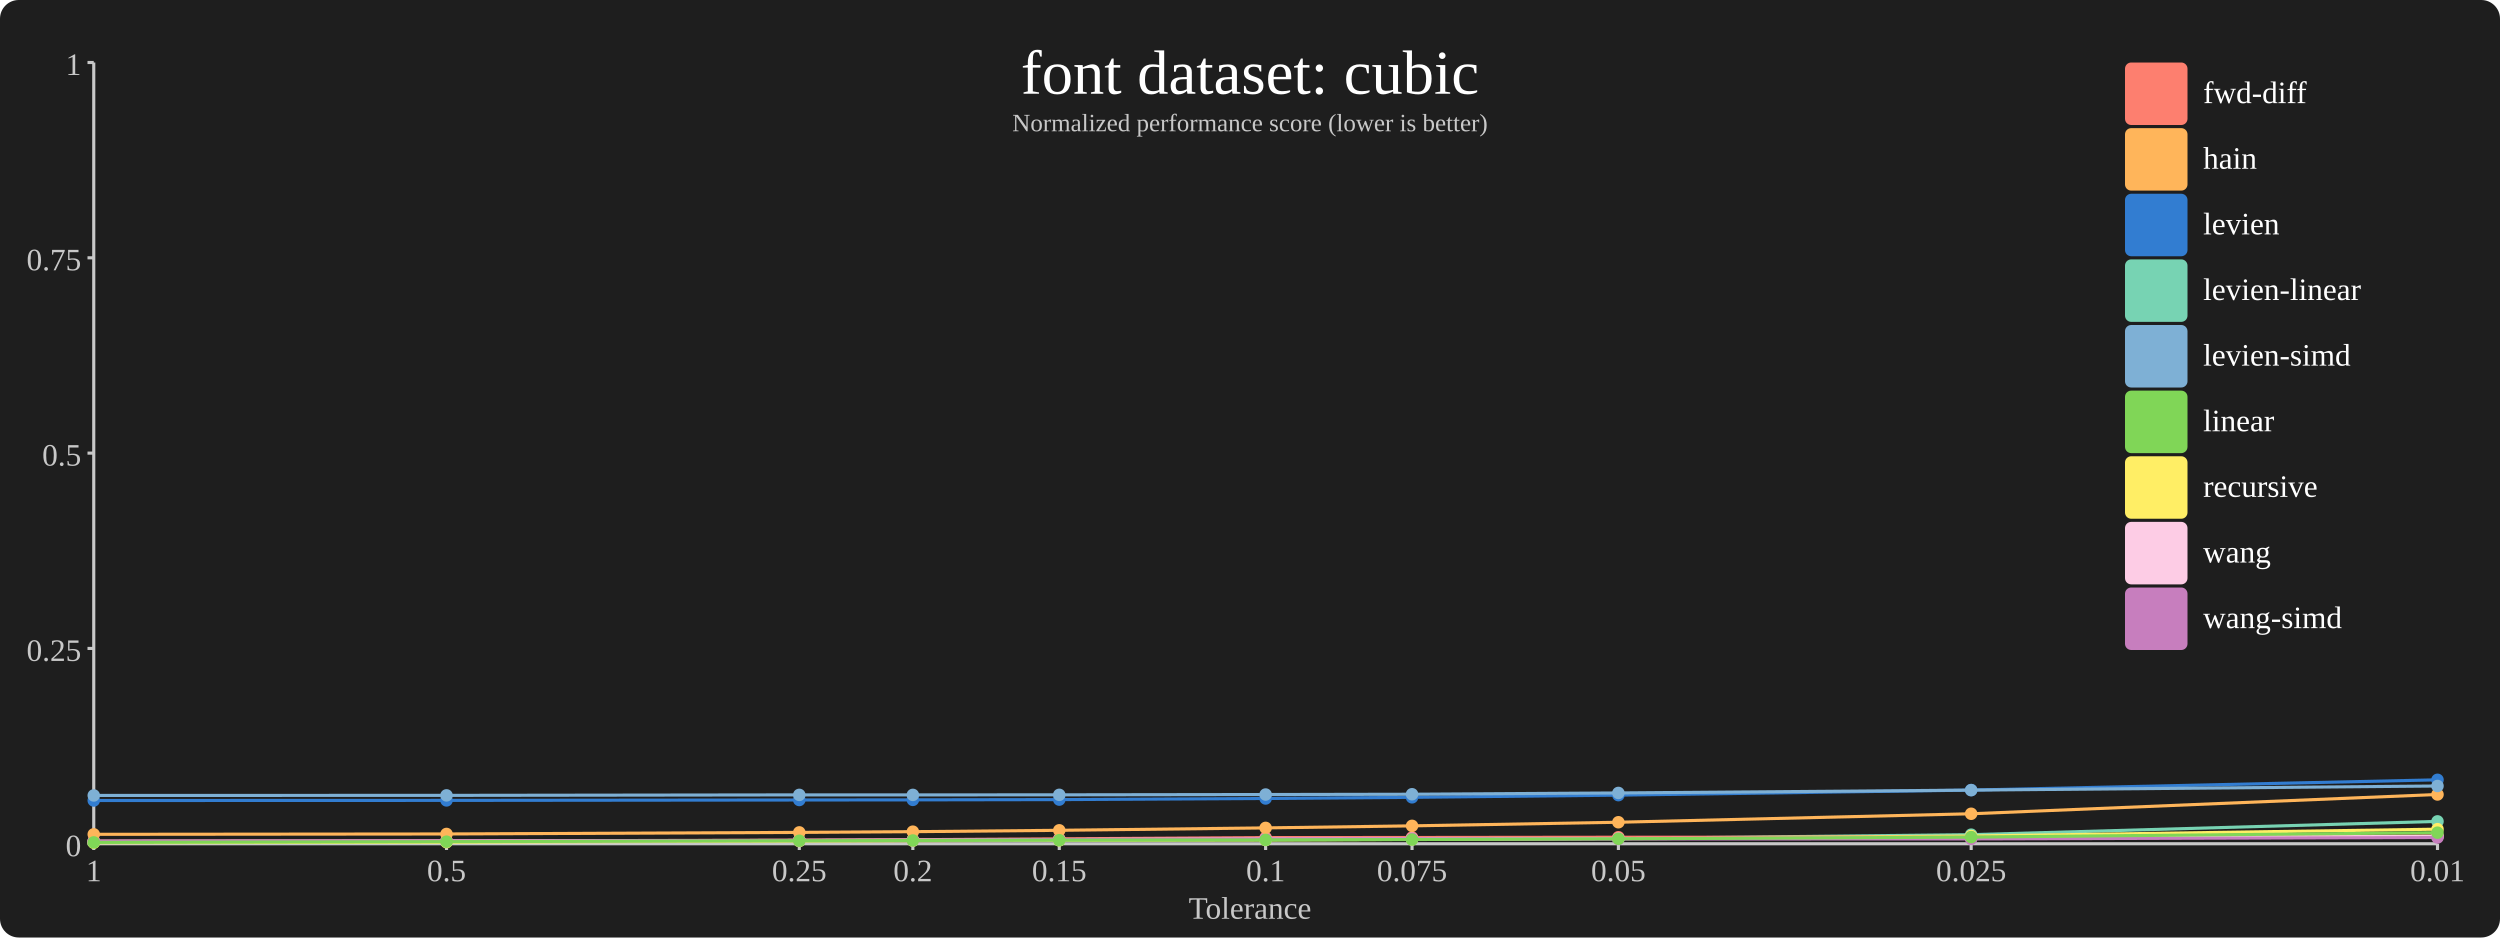
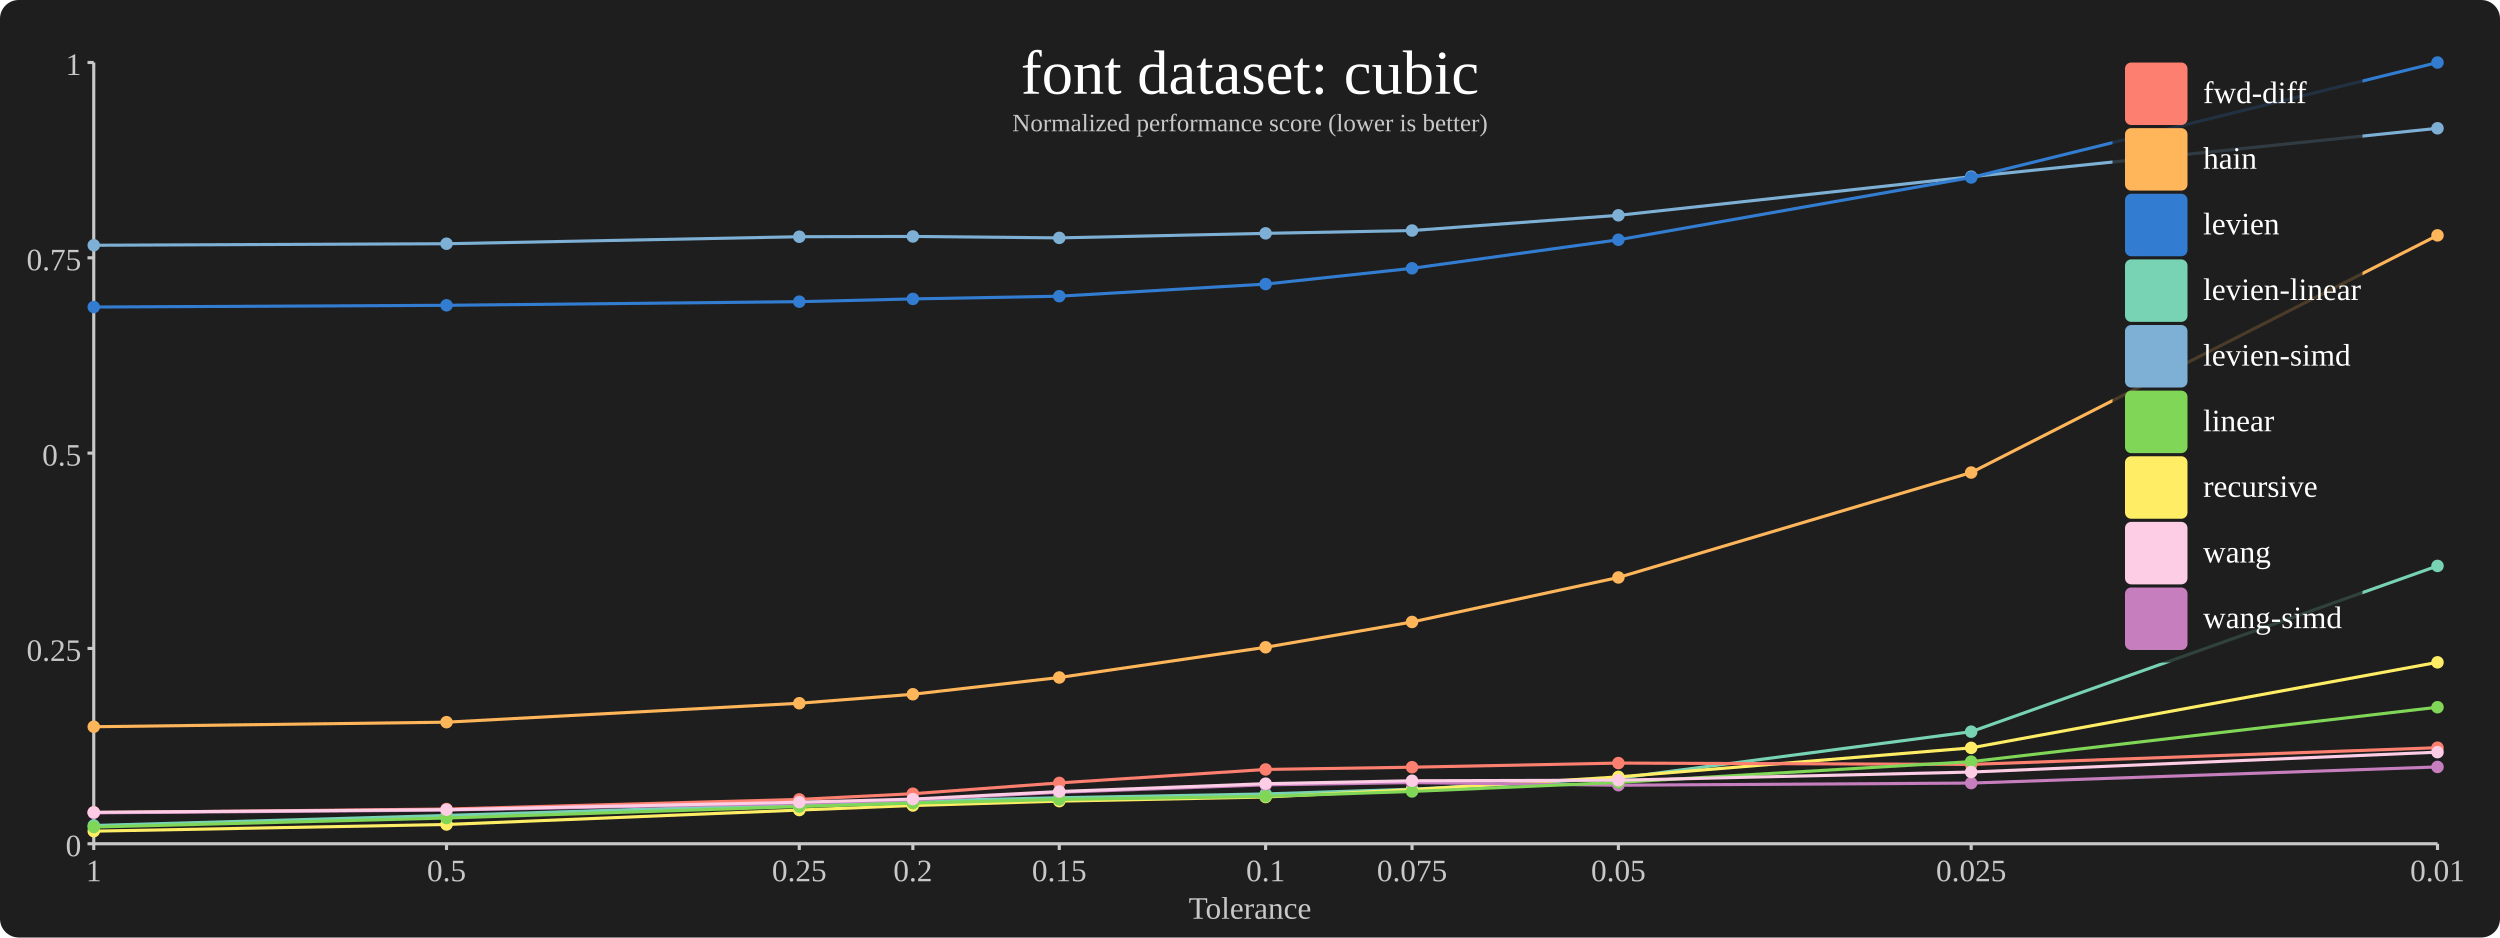
<svg xmlns="http://www.w3.org/2000/svg" viewBox="0 0 800 300">
  <rect x="0" y="0" width="800" height="300" ry="6" style="fill:rgb(30,30,30);stroke:none;fill-opacity:1;stroke-opacity:1;" />
  <path d="M 30 20 L 30 270" style="stroke:rgb(200,200,200);stroke-width:1" />
  <path d="M 30 270 L 780 270" style="stroke:rgb(200,200,200);stroke-width:1" />
  <path d="M 780 270 L 780 272" style="stroke:rgb(200,200,200);stroke-width:1" />
  <text x="780" y="282" style="font-size:10px;fill:rgb(200,200,200);text-anchor:middle;text-align:center;"> 0.01 </text>
  <path d="M 630.772 270 L 630.772 272" style="stroke:rgb(200,200,200);stroke-width:1" />
  <text x="630.772" y="282" style="font-size:10px;fill:rgb(200,200,200);text-anchor:middle;text-align:center;"> 0.025 </text>
  <path d="M 517.886 270 L 517.886 272" style="stroke:rgb(200,200,200);stroke-width:1" />
  <text x="517.886" y="282" style="font-size:10px;fill:rgb(200,200,200);text-anchor:middle;text-align:center;"> 0.05 </text>
  <path d="M 451.852 270 L 451.852 272" style="stroke:rgb(200,200,200);stroke-width:1" />
  <text x="451.852" y="282" style="font-size:10px;fill:rgb(200,200,200);text-anchor:middle;text-align:center;"> 0.075 </text>
  <path d="M 405 270 L 405 272" style="stroke:rgb(200,200,200);stroke-width:1" />
  <text x="405" y="282" style="font-size:10px;fill:rgb(200,200,200);text-anchor:middle;text-align:center;"> 0.1 </text>
  <path d="M 338.966 270 L 338.966 272" style="stroke:rgb(200,200,200);stroke-width:1" />
  <text x="338.966" y="282" style="font-size:10px;fill:rgb(200,200,200);text-anchor:middle;text-align:center;"> 0.15 </text>
  <path d="M 292.114 270 L 292.114 272" style="stroke:rgb(200,200,200);stroke-width:1" />
  <text x="292.114" y="282" style="font-size:10px;fill:rgb(200,200,200);text-anchor:middle;text-align:center;"> 0.2 </text>
  <path d="M 255.773 270 L 255.773 272" style="stroke:rgb(200,200,200);stroke-width:1" />
  <text x="255.773" y="282" style="font-size:10px;fill:rgb(200,200,200);text-anchor:middle;text-align:center;"> 0.25 </text>
  <path d="M 142.886 270 L 142.886 272" style="stroke:rgb(200,200,200);stroke-width:1" />
  <text x="142.886" y="282" style="font-size:10px;fill:rgb(200,200,200);text-anchor:middle;text-align:center;"> 0.5 </text>
  <path d="M 30 270 L 30 272" style="stroke:rgb(200,200,200);stroke-width:1" />
  <text x="30" y="282" style="font-size:10px;fill:rgb(200,200,200);text-anchor:middle;text-align:center;"> 1 </text>
  <path d="M 28 270 L 30 270" style="stroke:rgb(200,200,200);stroke-width:1" />
  <text x="26" y="274" style="font-size:10px;fill:rgb(200,200,200);text-anchor:end;text-align:right;"> 0 </text>
  <path d="M 28 207.5 L 30 207.5" style="stroke:rgb(200,200,200);stroke-width:1" />
  <text x="26" y="211.5" style="font-size:10px;fill:rgb(200,200,200);text-anchor:end;text-align:right;"> 0.25 </text>
  <path d="M 28 145 L 30 145" style="stroke:rgb(200,200,200);stroke-width:1" />
  <text x="26" y="149" style="font-size:10px;fill:rgb(200,200,200);text-anchor:end;text-align:right;"> 0.5 </text>
  <path d="M 28 82.5 L 30 82.5" style="stroke:rgb(200,200,200);stroke-width:1" />
  <text x="26" y="86.5" style="font-size:10px;fill:rgb(200,200,200);text-anchor:end;text-align:right;"> 0.75 </text>
  <path d="M 28 20 L 30 20" style="stroke:rgb(200,200,200);stroke-width:1" />
  <text x="26" y="24" style="font-size:10px;fill:rgb(200,200,200);text-anchor:end;text-align:right;"> 1 </text>
  <text x="400" y="294" style="font-size:10px;fill:rgb(200,200,200);text-anchor:middle;text-align:center;"> Tolerance </text>
-   <circle cx="780" cy="262.842" r="2" style="fill:rgb(119,211,179);stroke:none;fill-opacity:1;stroke-opacity:1;" />
-   <path d="M 780 262.842 L 630.772 267.09" style="stroke:rgb(119,211,179);stroke-width:1" />
-   <circle cx="630.772" cy="267.09" r="2" style="fill:rgb(119,211,179);stroke:none;fill-opacity:1;stroke-opacity:1;" />
-   <path d="M 630.772 267.09 L 517.886 268.303" style="stroke:rgb(119,211,179);stroke-width:1" />
-   <circle cx="517.886" cy="268.303" r="2" style="fill:rgb(119,211,179);stroke:none;fill-opacity:1;stroke-opacity:1;" />
-   <path d="M 517.886 268.303 L 451.852 268.587" style="stroke:rgb(119,211,179);stroke-width:1" />
-   <circle cx="451.852" cy="268.587" r="2" style="fill:rgb(119,211,179);stroke:none;fill-opacity:1;stroke-opacity:1;" />
-   <path d="M 451.852 268.587 L 405 268.712" style="stroke:rgb(119,211,179);stroke-width:1" />
-   <circle cx="405" cy="268.712" r="2" style="fill:rgb(119,211,179);stroke:none;fill-opacity:1;stroke-opacity:1;" />
-   <path d="M 405 268.712 L 338.966 268.812" style="stroke:rgb(119,211,179);stroke-width:1" />
-   <circle cx="338.966" cy="268.812" r="2" style="fill:rgb(119,211,179);stroke:none;fill-opacity:1;stroke-opacity:1;" />
-   <path d="M 338.966 268.812 L 292.114 268.9" style="stroke:rgb(119,211,179);stroke-width:1" />
-   <circle cx="292.114" cy="268.9" r="2" style="fill:rgb(119,211,179);stroke:none;fill-opacity:1;stroke-opacity:1;" />
-   <path d="M 292.114 268.9 L 255.773 268.983" style="stroke:rgb(119,211,179);stroke-width:1" />
-   <circle cx="255.773" cy="268.983" r="2" style="fill:rgb(119,211,179);stroke:none;fill-opacity:1;stroke-opacity:1;" />
-   <path d="M 255.773 268.983 L 142.886 269.267" style="stroke:rgb(119,211,179);stroke-width:1" />
-   <circle cx="142.886" cy="269.267" r="2" style="fill:rgb(119,211,179);stroke:none;fill-opacity:1;stroke-opacity:1;" />
-   <path d="M 142.886 269.267 L 30 269.53" style="stroke:rgb(119,211,179);stroke-width:1" />
-   <circle cx="30" cy="269.53" r="2" style="fill:rgb(119,211,179);stroke:none;fill-opacity:1;stroke-opacity:1;" />
-   <circle cx="780" cy="249.545" r="2" style="fill:rgb(50,125,209);stroke:none;fill-opacity:1;stroke-opacity:1;" />
-   <path d="M 780 249.545 L 630.772 252.822" style="stroke:rgb(50,125,209);stroke-width:1" />
-   <circle cx="630.772" cy="252.822" r="2" style="fill:rgb(50,125,209);stroke:none;fill-opacity:1;stroke-opacity:1;" />
-   <path d="M 630.772 252.822 L 517.886 254.445" style="stroke:rgb(50,125,209);stroke-width:1" />
-   <circle cx="517.886" cy="254.445" r="2" style="fill:rgb(50,125,209);stroke:none;fill-opacity:1;stroke-opacity:1;" />
-   <path d="M 517.886 254.445 L 451.852 255.143" style="stroke:rgb(50,125,209);stroke-width:1" />
-   <circle cx="451.852" cy="255.143" r="2" style="fill:rgb(50,125,209);stroke:none;fill-opacity:1;stroke-opacity:1;" />
-   <path d="M 451.852 255.143 L 405 255.515" style="stroke:rgb(50,125,209);stroke-width:1" />
-   <circle cx="405" cy="255.515" r="2" style="fill:rgb(50,125,209);stroke:none;fill-opacity:1;stroke-opacity:1;" />
-   <path d="M 405 255.515 L 338.966 255.873" style="stroke:rgb(50,125,209);stroke-width:1" />
-   <circle cx="338.966" cy="255.873" r="2" style="fill:rgb(50,125,209);stroke:none;fill-opacity:1;stroke-opacity:1;" />
-   <path d="M 338.966 255.873 L 292.114 255.958" style="stroke:rgb(50,125,209);stroke-width:1" />
-   <circle cx="292.114" cy="255.958" r="2" style="fill:rgb(50,125,209);stroke:none;fill-opacity:1;stroke-opacity:1;" />
-   <path d="M 292.114 255.958 L 255.773 255.998" style="stroke:rgb(50,125,209);stroke-width:1" />
-   <circle cx="255.773" cy="255.998" r="2" style="fill:rgb(50,125,209);stroke:none;fill-opacity:1;stroke-opacity:1;" />
-   <path d="M 255.773 255.998 L 142.886 256.125" style="stroke:rgb(50,125,209);stroke-width:1" />
-   <circle cx="142.886" cy="256.125" r="2" style="fill:rgb(50,125,209);stroke:none;fill-opacity:1;stroke-opacity:1;" />
-   <path d="M 142.886 256.125 L 30 256.163" style="stroke:rgb(50,125,209);stroke-width:1" />
-   <circle cx="30" cy="256.163" r="2" style="fill:rgb(50,125,209);stroke:none;fill-opacity:1;stroke-opacity:1;" />
-   <circle cx="780" cy="265.335" r="2" style="fill:rgb(255,238,101);stroke:none;fill-opacity:1;stroke-opacity:1;" />
-   <path d="M 780 265.335 L 630.772 267.527" style="stroke:rgb(255,238,101);stroke-width:1" />
-   <circle cx="630.772" cy="267.527" r="2" style="fill:rgb(255,238,101);stroke:none;fill-opacity:1;stroke-opacity:1;" />
-   <path d="M 630.772 267.527 L 517.886 268.272" style="stroke:rgb(255,238,101);stroke-width:1" />
-   <circle cx="517.886" cy="268.272" r="2" style="fill:rgb(255,238,101);stroke:none;fill-opacity:1;stroke-opacity:1;" />
-   <path d="M 517.886 268.272 L 451.852 268.605" style="stroke:rgb(255,238,101);stroke-width:1" />
-   <circle cx="451.852" cy="268.605" r="2" style="fill:rgb(255,238,101);stroke:none;fill-opacity:1;stroke-opacity:1;" />
-   <path d="M 451.852 268.605 L 405 268.795" style="stroke:rgb(255,238,101);stroke-width:1" />
-   <circle cx="405" cy="268.795" r="2" style="fill:rgb(255,238,101);stroke:none;fill-opacity:1;stroke-opacity:1;" />
-   <path d="M 405 268.795 L 338.966 268.908" style="stroke:rgb(255,238,101);stroke-width:1" />
-   <circle cx="338.966" cy="268.908" r="2" style="fill:rgb(255,238,101);stroke:none;fill-opacity:1;stroke-opacity:1;" />
-   <path d="M 338.966 268.908 L 292.114 269.017" style="stroke:rgb(255,238,101);stroke-width:1" />
-   <circle cx="292.114" cy="269.017" r="2" style="fill:rgb(255,238,101);stroke:none;fill-opacity:1;stroke-opacity:1;" />
-   <path d="M 292.114 269.017 L 255.773 269.13" style="stroke:rgb(255,238,101);stroke-width:1" />
-   <circle cx="255.773" cy="269.13" r="2" style="fill:rgb(255,238,101);stroke:none;fill-opacity:1;stroke-opacity:1;" />
-   <path d="M 255.773 269.13 L 142.886 269.502" style="stroke:rgb(255,238,101);stroke-width:1" />
-   <circle cx="142.886" cy="269.502" r="2" style="fill:rgb(255,238,101);stroke:none;fill-opacity:1;stroke-opacity:1;" />
-   <path d="M 142.886 269.502 L 30 269.678" style="stroke:rgb(255,238,101);stroke-width:1" />
-   <circle cx="30" cy="269.678" r="2" style="fill:rgb(255,238,101);stroke:none;fill-opacity:1;stroke-opacity:1;" />
-   <circle cx="780" cy="267.498" r="2" style="fill:rgb(253,127,111);stroke:none;fill-opacity:1;stroke-opacity:1;" />
-   <path d="M 780 267.498 L 630.772 267.928" style="stroke:rgb(253,127,111);stroke-width:1" />
-   <circle cx="630.772" cy="267.928" r="2" style="fill:rgb(253,127,111);stroke:none;fill-opacity:1;stroke-opacity:1;" />
-   <path d="M 630.772 267.928 L 517.886 267.915" style="stroke:rgb(253,127,111);stroke-width:1" />
-   <circle cx="517.886" cy="267.915" r="2" style="fill:rgb(253,127,111);stroke:none;fill-opacity:1;stroke-opacity:1;" />
-   <path d="M 517.886 267.915 L 451.852 267.998" style="stroke:rgb(253,127,111);stroke-width:1" />
-   <circle cx="451.852" cy="267.998" r="2" style="fill:rgb(253,127,111);stroke:none;fill-opacity:1;stroke-opacity:1;" />
-   <path d="M 451.852 267.998 L 405 268.033" style="stroke:rgb(253,127,111);stroke-width:1" />
-   <circle cx="405" cy="268.033" r="2" style="fill:rgb(253,127,111);stroke:none;fill-opacity:1;stroke-opacity:1;" />
-   <path d="M 405 268.033 L 338.966 268.425" style="stroke:rgb(253,127,111);stroke-width:1" />
-   <circle cx="338.966" cy="268.425" r="2" style="fill:rgb(253,127,111);stroke:none;fill-opacity:1;stroke-opacity:1;" />
-   <path d="M 338.966 268.425 L 292.114 268.705" style="stroke:rgb(253,127,111);stroke-width:1" />
-   <circle cx="292.114" cy="268.705" r="2" style="fill:rgb(253,127,111);stroke:none;fill-opacity:1;stroke-opacity:1;" />
-   <path d="M 292.114 268.705 L 255.773 268.855" style="stroke:rgb(253,127,111);stroke-width:1" />
-   <circle cx="255.773" cy="268.855" r="2" style="fill:rgb(253,127,111);stroke:none;fill-opacity:1;stroke-opacity:1;" />
-   <path d="M 255.773 268.855 L 142.886 269.105" style="stroke:rgb(253,127,111);stroke-width:1" />
-   <circle cx="142.886" cy="269.105" r="2" style="fill:rgb(253,127,111);stroke:none;fill-opacity:1;stroke-opacity:1;" />
-   <path d="M 142.886 269.105 L 30 269.195" style="stroke:rgb(253,127,111);stroke-width:1" />
-   <circle cx="30" cy="269.195" r="2" style="fill:rgb(253,127,111);stroke:none;fill-opacity:1;stroke-opacity:1;" />
-   <circle cx="780" cy="267.63" r="2" style="fill:rgb(253,204,229);stroke:none;fill-opacity:1;stroke-opacity:1;" />
-   <path d="M 780 267.63 L 630.772 268.127" style="stroke:rgb(253,204,229);stroke-width:1" />
-   <circle cx="630.772" cy="268.127" r="2" style="fill:rgb(253,204,229);stroke:none;fill-opacity:1;stroke-opacity:1;" />
-   <path d="M 630.772 268.127 L 517.886 268.34" style="stroke:rgb(253,204,229);stroke-width:1" />
-   <circle cx="517.886" cy="268.34" r="2" style="fill:rgb(253,204,229);stroke:none;fill-opacity:1;stroke-opacity:1;" />
-   <path d="M 517.886 268.34 L 451.852 268.358" style="stroke:rgb(253,204,229);stroke-width:1" />
-   <circle cx="451.852" cy="268.358" r="2" style="fill:rgb(253,204,229);stroke:none;fill-opacity:1;stroke-opacity:1;" />
-   <path d="M 451.852 268.358 L 405 268.462" style="stroke:rgb(253,204,229);stroke-width:1" />
-   <circle cx="405" cy="268.462" r="2" style="fill:rgb(253,204,229);stroke:none;fill-opacity:1;stroke-opacity:1;" />
-   <path d="M 405 268.462 L 338.966 268.652" style="stroke:rgb(253,204,229);stroke-width:1" />
-   <circle cx="338.966" cy="268.652" r="2" style="fill:rgb(253,204,229);stroke:none;fill-opacity:1;stroke-opacity:1;" />
-   <path d="M 338.966 268.652 L 292.114 268.848" style="stroke:rgb(253,204,229);stroke-width:1" />
-   <circle cx="292.114" cy="268.848" r="2" style="fill:rgb(253,204,229);stroke:none;fill-opacity:1;stroke-opacity:1;" />
-   <path d="M 292.114 268.848 L 255.773 268.92" style="stroke:rgb(253,204,229);stroke-width:1" />
-   <circle cx="255.773" cy="268.92" r="2" style="fill:rgb(253,204,229);stroke:none;fill-opacity:1;stroke-opacity:1;" />
-   <path d="M 255.773 268.92 L 142.886 269.12" style="stroke:rgb(253,204,229);stroke-width:1" />
-   <circle cx="142.886" cy="269.12" r="2" style="fill:rgb(253,204,229);stroke:none;fill-opacity:1;stroke-opacity:1;" />
-   <path d="M 142.886 269.12 L 30 269.188" style="stroke:rgb(253,204,229);stroke-width:1" />
-   <circle cx="30" cy="269.188" r="2" style="fill:rgb(253,204,229);stroke:none;fill-opacity:1;stroke-opacity:1;" />
-   <circle cx="780" cy="268.002" r="2" style="fill:rgb(199,126,190);stroke:none;fill-opacity:1;stroke-opacity:1;" />
-   <path d="M 780 268.002 L 630.772 268.447" style="stroke:rgb(199,126,190);stroke-width:1" />
-   <circle cx="630.772" cy="268.447" r="2" style="fill:rgb(199,126,190);stroke:none;fill-opacity:1;stroke-opacity:1;" />
-   <path d="M 630.772 268.447 L 517.886 268.475" style="stroke:rgb(199,126,190);stroke-width:1" />
-   <circle cx="517.886" cy="268.475" r="2" style="fill:rgb(199,126,190);stroke:none;fill-opacity:1;stroke-opacity:1;" />
-   <path d="M 517.886 268.475 L 451.852 268.41" style="stroke:rgb(199,126,190);stroke-width:1" />
-   <circle cx="451.852" cy="268.41" r="2" style="fill:rgb(199,126,190);stroke:none;fill-opacity:1;stroke-opacity:1;" />
-   <path d="M 451.852 268.41 L 405 268.465" style="stroke:rgb(199,126,190);stroke-width:1" />
-   <circle cx="405" cy="268.465" r="2" style="fill:rgb(199,126,190);stroke:none;fill-opacity:1;stroke-opacity:1;" />
-   <path d="M 405 268.465 L 338.966 268.675" style="stroke:rgb(199,126,190);stroke-width:1" />
-   <circle cx="338.966" cy="268.675" r="2" style="fill:rgb(199,126,190);stroke:none;fill-opacity:1;stroke-opacity:1;" />
-   <path d="M 338.966 268.675 L 292.114 268.858" style="stroke:rgb(199,126,190);stroke-width:1" />
-   <circle cx="292.114" cy="268.858" r="2" style="fill:rgb(199,126,190);stroke:none;fill-opacity:1;stroke-opacity:1;" />
-   <path d="M 292.114 268.858 L 255.773 268.947" style="stroke:rgb(199,126,190);stroke-width:1" />
-   <circle cx="255.773" cy="268.947" r="2" style="fill:rgb(199,126,190);stroke:none;fill-opacity:1;stroke-opacity:1;" />
-   <path d="M 255.773 268.947 L 142.886 269.132" style="stroke:rgb(199,126,190);stroke-width:1" />
-   <circle cx="142.886" cy="269.132" r="2" style="fill:rgb(199,126,190);stroke:none;fill-opacity:1;stroke-opacity:1;" />
-   <path d="M 142.886 269.132 L 30 269.202" style="stroke:rgb(199,126,190);stroke-width:1" />
-   <circle cx="30" cy="269.202" r="2" style="fill:rgb(199,126,190);stroke:none;fill-opacity:1;stroke-opacity:1;" />
-   <circle cx="780" cy="254.232" r="2" style="fill:rgb(255,181,90);stroke:none;fill-opacity:1;stroke-opacity:1;" />
-   <path d="M 780 254.232 L 630.772 260.405" style="stroke:rgb(255,181,90);stroke-width:1" />
-   <circle cx="630.772" cy="260.405" r="2" style="fill:rgb(255,181,90);stroke:none;fill-opacity:1;stroke-opacity:1;" />
-   <path d="M 630.772 260.405 L 517.886 263.12" style="stroke:rgb(255,181,90);stroke-width:1" />
-   <circle cx="517.886" cy="263.12" r="2" style="fill:rgb(255,181,90);stroke:none;fill-opacity:1;stroke-opacity:1;" />
-   <path d="M 517.886 263.12 L 451.852 264.275" style="stroke:rgb(255,181,90);stroke-width:1" />
-   <circle cx="451.852" cy="264.275" r="2" style="fill:rgb(255,181,90);stroke:none;fill-opacity:1;stroke-opacity:1;" />
-   <path d="M 451.852 264.275 L 405 264.928" style="stroke:rgb(255,181,90);stroke-width:1" />
-   <circle cx="405" cy="264.928" r="2" style="fill:rgb(255,181,90);stroke:none;fill-opacity:1;stroke-opacity:1;" />
-   <path d="M 405 264.928 L 338.966 265.697" style="stroke:rgb(255,181,90);stroke-width:1" />
-   <circle cx="338.966" cy="265.697" r="2" style="fill:rgb(255,181,90);stroke:none;fill-opacity:1;stroke-opacity:1;" />
-   <path d="M 338.966 265.697 L 292.114 266.135" style="stroke:rgb(255,181,90);stroke-width:1" />
-   <circle cx="292.114" cy="266.135" r="2" style="fill:rgb(255,181,90);stroke:none;fill-opacity:1;stroke-opacity:1;" />
-   <path d="M 292.114 266.135 L 255.773 266.365" style="stroke:rgb(255,181,90);stroke-width:1" />
-   <circle cx="255.773" cy="266.365" r="2" style="fill:rgb(255,181,90);stroke:none;fill-opacity:1;stroke-opacity:1;" />
-   <path d="M 255.773 266.365 L 142.886 266.87" style="stroke:rgb(255,181,90);stroke-width:1" />
-   <circle cx="142.886" cy="266.87" r="2" style="fill:rgb(255,181,90);stroke:none;fill-opacity:1;stroke-opacity:1;" />
-   <path d="M 142.886 266.87 L 30 266.985" style="stroke:rgb(255,181,90);stroke-width:1" />
-   <circle cx="30" cy="266.985" r="2" style="fill:rgb(255,181,90);stroke:none;fill-opacity:1;stroke-opacity:1;" />
-   <circle cx="780" cy="266.455" r="2" style="fill:rgb(128,214,87);stroke:none;fill-opacity:1;stroke-opacity:1;" />
-   <path d="M 780 266.455 L 630.772 267.877" style="stroke:rgb(128,214,87);stroke-width:1" />
-   <circle cx="630.772" cy="267.877" r="2" style="fill:rgb(128,214,87);stroke:none;fill-opacity:1;stroke-opacity:1;" />
-   <path d="M 630.772 267.877 L 517.886 268.413" style="stroke:rgb(128,214,87);stroke-width:1" />
-   <circle cx="517.886" cy="268.413" r="2" style="fill:rgb(128,214,87);stroke:none;fill-opacity:1;stroke-opacity:1;" />
-   <path d="M 517.886 268.413 L 451.852 268.647" style="stroke:rgb(128,214,87);stroke-width:1" />
-   <circle cx="451.852" cy="268.647" r="2" style="fill:rgb(128,214,87);stroke:none;fill-opacity:1;stroke-opacity:1;" />
-   <path d="M 451.852 268.647 L 405 268.772" style="stroke:rgb(128,214,87);stroke-width:1" />
-   <circle cx="405" cy="268.772" r="2" style="fill:rgb(128,214,87);stroke:none;fill-opacity:1;stroke-opacity:1;" />
-   <path d="M 405 268.772 L 338.966 268.858" style="stroke:rgb(128,214,87);stroke-width:1" />
-   <circle cx="338.966" cy="268.858" r="2" style="fill:rgb(128,214,87);stroke:none;fill-opacity:1;stroke-opacity:1;" />
-   <path d="M 338.966 268.858 L 292.114 268.95" style="stroke:rgb(128,214,87);stroke-width:1" />
-   <circle cx="292.114" cy="268.95" r="2" style="fill:rgb(128,214,87);stroke:none;fill-opacity:1;stroke-opacity:1;" />
-   <path d="M 292.114 268.95 L 255.773 269.038" style="stroke:rgb(128,214,87);stroke-width:1" />
-   <circle cx="255.773" cy="269.038" r="2" style="fill:rgb(128,214,87);stroke:none;fill-opacity:1;stroke-opacity:1;" />
-   <path d="M 255.773 269.038 L 142.886 269.34" style="stroke:rgb(128,214,87);stroke-width:1" />
-   <circle cx="142.886" cy="269.34" r="2" style="fill:rgb(128,214,87);stroke:none;fill-opacity:1;stroke-opacity:1;" />
-   <path d="M 142.886 269.34 L 30 269.565" style="stroke:rgb(128,214,87);stroke-width:1" />
-   <circle cx="30" cy="269.565" r="2" style="fill:rgb(128,214,87);stroke:none;fill-opacity:1;stroke-opacity:1;" />
-   <circle cx="780" cy="251.518" r="2" style="fill:rgb(126,176,213);stroke:none;fill-opacity:1;stroke-opacity:1;" />
-   <path d="M 780 251.518 L 630.772 252.84" style="stroke:rgb(126,176,213);stroke-width:1" />
-   <circle cx="630.772" cy="252.84" r="2" style="fill:rgb(126,176,213);stroke:none;fill-opacity:1;stroke-opacity:1;" />
-   <path d="M 630.772 252.84 L 517.886 253.745" style="stroke:rgb(126,176,213);stroke-width:1" />
-   <circle cx="517.886" cy="253.745" r="2" style="fill:rgb(126,176,213);stroke:none;fill-opacity:1;stroke-opacity:1;" />
-   <path d="M 517.886 253.745 L 451.852 254.157" style="stroke:rgb(126,176,213);stroke-width:1" />
-   <circle cx="451.852" cy="254.157" r="2" style="fill:rgb(126,176,213);stroke:none;fill-opacity:1;stroke-opacity:1;" />
-   <path d="M 451.852 254.157 L 405 254.25" style="stroke:rgb(126,176,213);stroke-width:1" />
-   <circle cx="405" cy="254.25" r="2" style="fill:rgb(126,176,213);stroke:none;fill-opacity:1;stroke-opacity:1;" />
-   <path d="M 405 254.25 L 338.966 254.347" style="stroke:rgb(126,176,213);stroke-width:1" />
-   <circle cx="338.966" cy="254.347" r="2" style="fill:rgb(126,176,213);stroke:none;fill-opacity:1;stroke-opacity:1;" />
-   <path d="M 338.966 254.347 L 292.114 254.368" style="stroke:rgb(126,176,213);stroke-width:1" />
-   <circle cx="292.114" cy="254.368" r="2" style="fill:rgb(126,176,213);stroke:none;fill-opacity:1;stroke-opacity:1;" />
-   <path d="M 292.114 254.368 L 255.773 254.363" style="stroke:rgb(126,176,213);stroke-width:1" />
-   <circle cx="255.773" cy="254.363" r="2" style="fill:rgb(126,176,213);stroke:none;fill-opacity:1;stroke-opacity:1;" />
-   <path d="M 255.773 254.363 L 142.886 254.52" style="stroke:rgb(126,176,213);stroke-width:1" />
-   <circle cx="142.886" cy="254.52" r="2" style="fill:rgb(126,176,213);stroke:none;fill-opacity:1;stroke-opacity:1;" />
-   <path d="M 142.886 254.52 L 30 254.54" style="stroke:rgb(126,176,213);stroke-width:1" />
-   <circle cx="30" cy="254.54" r="2" style="fill:rgb(126,176,213);stroke:none;fill-opacity:1;stroke-opacity:1;" />
+   <circle cx="780" cy="41.05" r="2" style="fill:rgb(126,176,213);stroke:none;fill-opacity:1;stroke-opacity:1;" />
+   <path d="M 780 41.05 L 630.772 56.538" style="stroke:rgb(126,176,213);stroke-width:1" />
+   <circle cx="630.772" cy="56.538" r="2" style="fill:rgb(126,176,213);stroke:none;fill-opacity:1;stroke-opacity:1;" />
+   <path d="M 630.772 56.538 L 517.886 68.898" style="stroke:rgb(126,176,213);stroke-width:1" />
+   <circle cx="517.886" cy="68.898" r="2" style="fill:rgb(126,176,213);stroke:none;fill-opacity:1;stroke-opacity:1;" />
+   <path d="M 517.886 68.898 L 451.852 73.767" style="stroke:rgb(126,176,213);stroke-width:1" />
+   <circle cx="451.852" cy="73.767" r="2" style="fill:rgb(126,176,213);stroke:none;fill-opacity:1;stroke-opacity:1;" />
+   <path d="M 451.852 73.767 L 405 74.67" style="stroke:rgb(126,176,213);stroke-width:1" />
+   <circle cx="405" cy="74.67" r="2" style="fill:rgb(126,176,213);stroke:none;fill-opacity:1;stroke-opacity:1;" />
+   <path d="M 405 74.67 L 338.966 76.123" style="stroke:rgb(126,176,213);stroke-width:1" />
+   <circle cx="338.966" cy="76.123" r="2" style="fill:rgb(126,176,213);stroke:none;fill-opacity:1;stroke-opacity:1;" />
+   <path d="M 338.966 76.123 L 292.114 75.667" style="stroke:rgb(126,176,213);stroke-width:1" />
+   <circle cx="292.114" cy="75.667" r="2" style="fill:rgb(126,176,213);stroke:none;fill-opacity:1;stroke-opacity:1;" />
+   <path d="M 292.114 75.667 L 255.773 75.752" style="stroke:rgb(126,176,213);stroke-width:1" />
+   <circle cx="255.773" cy="75.752" r="2" style="fill:rgb(126,176,213);stroke:none;fill-opacity:1;stroke-opacity:1;" />
+   <path d="M 255.773 75.752 L 142.886 77.992" style="stroke:rgb(126,176,213);stroke-width:1" />
+   <circle cx="142.886" cy="77.992" r="2" style="fill:rgb(126,176,213);stroke:none;fill-opacity:1;stroke-opacity:1;" />
+   <path d="M 142.886 77.992 L 30 78.483" style="stroke:rgb(126,176,213);stroke-width:1" />
+   <circle cx="30" cy="78.483" r="2" style="fill:rgb(126,176,213);stroke:none;fill-opacity:1;stroke-opacity:1;" />
+   <circle cx="780" cy="181.093" r="2" style="fill:rgb(119,211,179);stroke:none;fill-opacity:1;stroke-opacity:1;" />
+   <path d="M 780 181.093 L 630.772 234.132" style="stroke:rgb(119,211,179);stroke-width:1" />
+   <circle cx="630.772" cy="234.132" r="2" style="fill:rgb(119,211,179);stroke:none;fill-opacity:1;stroke-opacity:1;" />
+   <path d="M 630.772 234.132 L 517.886 249.01" style="stroke:rgb(119,211,179);stroke-width:1" />
+   <circle cx="517.886" cy="249.01" r="2" style="fill:rgb(119,211,179);stroke:none;fill-opacity:1;stroke-opacity:1;" />
+   <path d="M 517.886 249.01 L 451.852 252.532" style="stroke:rgb(119,211,179);stroke-width:1" />
+   <circle cx="451.852" cy="252.532" r="2" style="fill:rgb(119,211,179);stroke:none;fill-opacity:1;stroke-opacity:1;" />
+   <path d="M 451.852 252.532 L 405 254.058" style="stroke:rgb(119,211,179);stroke-width:1" />
+   <circle cx="405" cy="254.058" r="2" style="fill:rgb(119,211,179);stroke:none;fill-opacity:1;stroke-opacity:1;" />
+   <path d="M 405 254.058 L 338.966 255.28" style="stroke:rgb(119,211,179);stroke-width:1" />
+   <circle cx="338.966" cy="255.28" r="2" style="fill:rgb(119,211,179);stroke:none;fill-opacity:1;stroke-opacity:1;" />
+   <path d="M 338.966 255.28 L 292.114 256.312" style="stroke:rgb(119,211,179);stroke-width:1" />
+   <circle cx="292.114" cy="256.312" r="2" style="fill:rgb(119,211,179);stroke:none;fill-opacity:1;stroke-opacity:1;" />
+   <path d="M 292.114 256.312 L 255.773 257.387" style="stroke:rgb(119,211,179);stroke-width:1" />
+   <circle cx="255.773" cy="257.387" r="2" style="fill:rgb(119,211,179);stroke:none;fill-opacity:1;stroke-opacity:1;" />
+   <path d="M 255.773 257.387 L 142.886 260.938" style="stroke:rgb(119,211,179);stroke-width:1" />
+   <circle cx="142.886" cy="260.938" r="2" style="fill:rgb(119,211,179);stroke:none;fill-opacity:1;stroke-opacity:1;" />
+   <path d="M 142.886 260.938 L 30 264.163" style="stroke:rgb(119,211,179);stroke-width:1" />
+   <circle cx="30" cy="264.163" r="2" style="fill:rgb(119,211,179);stroke:none;fill-opacity:1;stroke-opacity:1;" />
+   <circle cx="780" cy="211.947" r="2" style="fill:rgb(255,238,101);stroke:none;fill-opacity:1;stroke-opacity:1;" />
+   <path d="M 780 211.947 L 630.772 239.312" style="stroke:rgb(255,238,101);stroke-width:1" />
+   <circle cx="630.772" cy="239.312" r="2" style="fill:rgb(255,238,101);stroke:none;fill-opacity:1;stroke-opacity:1;" />
+   <path d="M 630.772 239.312 L 517.886 248.603" style="stroke:rgb(255,238,101);stroke-width:1" />
+   <circle cx="517.886" cy="248.603" r="2" style="fill:rgb(255,238,101);stroke:none;fill-opacity:1;stroke-opacity:1;" />
+   <path d="M 517.886 248.603 L 451.852 252.695" style="stroke:rgb(255,238,101);stroke-width:1" />
+   <circle cx="451.852" cy="252.695" r="2" style="fill:rgb(255,238,101);stroke:none;fill-opacity:1;stroke-opacity:1;" />
+   <path d="M 451.852 252.695 L 405 255.045" style="stroke:rgb(255,238,101);stroke-width:1" />
+   <circle cx="405" cy="255.045" r="2" style="fill:rgb(255,238,101);stroke:none;fill-opacity:1;stroke-opacity:1;" />
+   <path d="M 405 255.045 L 338.966 256.37" style="stroke:rgb(255,238,101);stroke-width:1" />
+   <circle cx="338.966" cy="256.37" r="2" style="fill:rgb(255,238,101);stroke:none;fill-opacity:1;stroke-opacity:1;" />
+   <path d="M 338.966 256.37 L 292.114 257.762" style="stroke:rgb(255,238,101);stroke-width:1" />
+   <circle cx="292.114" cy="257.762" r="2" style="fill:rgb(255,238,101);stroke:none;fill-opacity:1;stroke-opacity:1;" />
+   <path d="M 292.114 257.762 L 255.773 259.215" style="stroke:rgb(255,238,101);stroke-width:1" />
+   <circle cx="255.773" cy="259.215" r="2" style="fill:rgb(255,238,101);stroke:none;fill-opacity:1;stroke-opacity:1;" />
+   <path d="M 255.773 259.215 L 142.886 263.832" style="stroke:rgb(255,238,101);stroke-width:1" />
+   <circle cx="142.886" cy="263.832" r="2" style="fill:rgb(255,238,101);stroke:none;fill-opacity:1;stroke-opacity:1;" />
+   <path d="M 142.886 263.832 L 30 265.97" style="stroke:rgb(255,238,101);stroke-width:1" />
+   <circle cx="30" cy="265.97" r="2" style="fill:rgb(255,238,101);stroke:none;fill-opacity:1;stroke-opacity:1;" />
+   <circle cx="780" cy="239.265" r="2" style="fill:rgb(253,127,111);stroke:none;fill-opacity:1;stroke-opacity:1;" />
+   <path d="M 780 239.265 L 630.772 244.607" style="stroke:rgb(253,127,111);stroke-width:1" />
+   <circle cx="630.772" cy="244.607" r="2" style="fill:rgb(253,127,111);stroke:none;fill-opacity:1;stroke-opacity:1;" />
+   <path d="M 630.772 244.607 L 517.886 244.185" style="stroke:rgb(253,127,111);stroke-width:1" />
+   <circle cx="517.886" cy="244.185" r="2" style="fill:rgb(253,127,111);stroke:none;fill-opacity:1;stroke-opacity:1;" />
+   <path d="M 517.886 244.185 L 451.852 245.502" style="stroke:rgb(253,127,111);stroke-width:1" />
+   <circle cx="451.852" cy="245.502" r="2" style="fill:rgb(253,127,111);stroke:none;fill-opacity:1;stroke-opacity:1;" />
+   <path d="M 451.852 245.502 L 405 246.225" style="stroke:rgb(253,127,111);stroke-width:1" />
+   <circle cx="405" cy="246.225" r="2" style="fill:rgb(253,127,111);stroke:none;fill-opacity:1;stroke-opacity:1;" />
+   <path d="M 405 246.225 L 338.966 250.53" style="stroke:rgb(253,127,111);stroke-width:1" />
+   <circle cx="338.966" cy="250.53" r="2" style="fill:rgb(253,127,111);stroke:none;fill-opacity:1;stroke-opacity:1;" />
+   <path d="M 338.966 250.53 L 292.114 253.985" style="stroke:rgb(253,127,111);stroke-width:1" />
+   <circle cx="292.114" cy="253.985" r="2" style="fill:rgb(253,127,111);stroke:none;fill-opacity:1;stroke-opacity:1;" />
+   <path d="M 292.114 253.985 L 255.773 255.808" style="stroke:rgb(253,127,111);stroke-width:1" />
+   <circle cx="255.773" cy="255.808" r="2" style="fill:rgb(253,127,111);stroke:none;fill-opacity:1;stroke-opacity:1;" />
+   <path d="M 255.773 255.808 L 142.886 258.892" style="stroke:rgb(253,127,111);stroke-width:1" />
+   <circle cx="142.886" cy="258.892" r="2" style="fill:rgb(253,127,111);stroke:none;fill-opacity:1;stroke-opacity:1;" />
+   <path d="M 142.886 258.892 L 30 260.02" style="stroke:rgb(253,127,111);stroke-width:1" />
+   <circle cx="30" cy="260.02" r="2" style="fill:rgb(253,127,111);stroke:none;fill-opacity:1;stroke-opacity:1;" />
+   <circle cx="780" cy="75.315" r="2" style="fill:rgb(255,181,90);stroke:none;fill-opacity:1;stroke-opacity:1;" />
+   <path d="M 780 75.315 L 630.772 151.21" style="stroke:rgb(255,181,90);stroke-width:1" />
+   <circle cx="630.772" cy="151.21" r="2" style="fill:rgb(255,181,90);stroke:none;fill-opacity:1;stroke-opacity:1;" />
+   <path d="M 630.772 151.21 L 517.886 184.782" style="stroke:rgb(255,181,90);stroke-width:1" />
+   <circle cx="517.886" cy="184.782" r="2" style="fill:rgb(255,181,90);stroke:none;fill-opacity:1;stroke-opacity:1;" />
+   <path d="M 517.886 184.782 L 451.852 199.028" style="stroke:rgb(255,181,90);stroke-width:1" />
+   <circle cx="451.852" cy="199.028" r="2" style="fill:rgb(255,181,90);stroke:none;fill-opacity:1;stroke-opacity:1;" />
+   <path d="M 451.852 199.028 L 405 207.127" style="stroke:rgb(255,181,90);stroke-width:1" />
+   <circle cx="405" cy="207.127" r="2" style="fill:rgb(255,181,90);stroke:none;fill-opacity:1;stroke-opacity:1;" />
+   <path d="M 405 207.127 L 338.966 216.795" style="stroke:rgb(255,181,90);stroke-width:1" />
+   <circle cx="338.966" cy="216.795" r="2" style="fill:rgb(255,181,90);stroke:none;fill-opacity:1;stroke-opacity:1;" />
+   <path d="M 338.966 216.795 L 292.114 222.157" style="stroke:rgb(255,181,90);stroke-width:1" />
+   <circle cx="292.114" cy="222.157" r="2" style="fill:rgb(255,181,90);stroke:none;fill-opacity:1;stroke-opacity:1;" />
+   <path d="M 292.114 222.157 L 255.773 225.035" style="stroke:rgb(255,181,90);stroke-width:1" />
+   <circle cx="255.773" cy="225.035" r="2" style="fill:rgb(255,181,90);stroke:none;fill-opacity:1;stroke-opacity:1;" />
+   <path d="M 255.773 225.035 L 142.886 231.095" style="stroke:rgb(255,181,90);stroke-width:1" />
+   <circle cx="142.886" cy="231.095" r="2" style="fill:rgb(255,181,90);stroke:none;fill-opacity:1;stroke-opacity:1;" />
+   <path d="M 142.886 231.095 L 30 232.56" style="stroke:rgb(255,181,90);stroke-width:1" />
+   <circle cx="30" cy="232.56" r="2" style="fill:rgb(255,181,90);stroke:none;fill-opacity:1;stroke-opacity:1;" />
+   <circle cx="780" cy="245.42" r="2" style="fill:rgb(199,126,190);stroke:none;fill-opacity:1;stroke-opacity:1;" />
+   <path d="M 780 245.42 L 630.772 250.583" style="stroke:rgb(199,126,190);stroke-width:1" />
+   <circle cx="630.772" cy="250.583" r="2" style="fill:rgb(199,126,190);stroke:none;fill-opacity:1;stroke-opacity:1;" />
+   <path d="M 630.772 250.583 L 517.886 251.272" style="stroke:rgb(199,126,190);stroke-width:1" />
+   <circle cx="517.886" cy="251.272" r="2" style="fill:rgb(199,126,190);stroke:none;fill-opacity:1;stroke-opacity:1;" />
+   <path d="M 517.886 251.272 L 451.852 250.425" style="stroke:rgb(199,126,190);stroke-width:1" />
+   <circle cx="451.852" cy="250.425" r="2" style="fill:rgb(199,126,190);stroke:none;fill-opacity:1;stroke-opacity:1;" />
+   <path d="M 451.852 250.425 L 405 251.155" style="stroke:rgb(199,126,190);stroke-width:1" />
+   <circle cx="405" cy="251.155" r="2" style="fill:rgb(199,126,190);stroke:none;fill-opacity:1;stroke-opacity:1;" />
+   <path d="M 405 251.155 L 338.966 253.535" style="stroke:rgb(199,126,190);stroke-width:1" />
+   <circle cx="338.966" cy="253.535" r="2" style="fill:rgb(199,126,190);stroke:none;fill-opacity:1;stroke-opacity:1;" />
+   <path d="M 338.966 253.535 L 292.114 255.92" style="stroke:rgb(199,126,190);stroke-width:1" />
+   <circle cx="292.114" cy="255.92" r="2" style="fill:rgb(199,126,190);stroke:none;fill-opacity:1;stroke-opacity:1;" />
+   <path d="M 292.114 255.92 L 255.773 257.027" style="stroke:rgb(199,126,190);stroke-width:1" />
+   <circle cx="255.773" cy="257.027" r="2" style="fill:rgb(199,126,190);stroke:none;fill-opacity:1;stroke-opacity:1;" />
+   <path d="M 255.773 257.027 L 142.886 259.215" style="stroke:rgb(199,126,190);stroke-width:1" />
+   <circle cx="142.886" cy="259.215" r="2" style="fill:rgb(199,126,190);stroke:none;fill-opacity:1;stroke-opacity:1;" />
+   <path d="M 142.886 259.215 L 30 260.11" style="stroke:rgb(199,126,190);stroke-width:1" />
+   <circle cx="30" cy="260.11" r="2" style="fill:rgb(199,126,190);stroke:none;fill-opacity:1;stroke-opacity:1;" />
+   <circle cx="780" cy="226.308" r="2" style="fill:rgb(128,214,87);stroke:none;fill-opacity:1;stroke-opacity:1;" />
+   <path d="M 780 226.308 L 630.772 243.722" style="stroke:rgb(128,214,87);stroke-width:1" />
+   <circle cx="630.772" cy="243.722" r="2" style="fill:rgb(128,214,87);stroke:none;fill-opacity:1;stroke-opacity:1;" />
+   <path d="M 630.772 243.722 L 517.886 250.363" style="stroke:rgb(128,214,87);stroke-width:1" />
+   <circle cx="517.886" cy="250.363" r="2" style="fill:rgb(128,214,87);stroke:none;fill-opacity:1;stroke-opacity:1;" />
+   <path d="M 517.886 250.363 L 451.852 253.265" style="stroke:rgb(128,214,87);stroke-width:1" />
+   <circle cx="451.852" cy="253.265" r="2" style="fill:rgb(128,214,87);stroke:none;fill-opacity:1;stroke-opacity:1;" />
+   <path d="M 451.852 253.265 L 405 254.838" style="stroke:rgb(128,214,87);stroke-width:1" />
+   <circle cx="405" cy="254.838" r="2" style="fill:rgb(128,214,87);stroke:none;fill-opacity:1;stroke-opacity:1;" />
+   <path d="M 405 254.838 L 338.966 255.825" style="stroke:rgb(128,214,87);stroke-width:1" />
+   <circle cx="338.966" cy="255.825" r="2" style="fill:rgb(128,214,87);stroke:none;fill-opacity:1;stroke-opacity:1;" />
+   <path d="M 338.966 255.825 L 292.114 256.99" style="stroke:rgb(128,214,87);stroke-width:1" />
+   <circle cx="292.114" cy="256.99" r="2" style="fill:rgb(128,214,87);stroke:none;fill-opacity:1;stroke-opacity:1;" />
+   <path d="M 292.114 256.99 L 255.773 258.1" style="stroke:rgb(128,214,87);stroke-width:1" />
+   <circle cx="255.773" cy="258.1" r="2" style="fill:rgb(128,214,87);stroke:none;fill-opacity:1;stroke-opacity:1;" />
+   <path d="M 255.773 258.1 L 142.886 261.762" style="stroke:rgb(128,214,87);stroke-width:1" />
+   <circle cx="142.886" cy="261.762" r="2" style="fill:rgb(128,214,87);stroke:none;fill-opacity:1;stroke-opacity:1;" />
+   <path d="M 142.886 261.762 L 30 264.655" style="stroke:rgb(128,214,87);stroke-width:1" />
+   <circle cx="30" cy="264.655" r="2" style="fill:rgb(128,214,87);stroke:none;fill-opacity:1;stroke-opacity:1;" />
+   <circle cx="780" cy="20" r="2" style="fill:rgb(50,125,209);stroke:none;fill-opacity:1;stroke-opacity:1;" />
+   <path d="M 780 20 L 630.772 56.797" style="stroke:rgb(50,125,209);stroke-width:1" />
+   <circle cx="630.772" cy="56.797" r="2" style="fill:rgb(50,125,209);stroke:none;fill-opacity:1;stroke-opacity:1;" />
+   <path d="M 630.772 56.797 L 517.886 76.727" style="stroke:rgb(50,125,209);stroke-width:1" />
+   <circle cx="517.886" cy="76.727" r="2" style="fill:rgb(50,125,209);stroke:none;fill-opacity:1;stroke-opacity:1;" />
+   <path d="M 517.886 76.727 L 451.852 85.858" style="stroke:rgb(50,125,209);stroke-width:1" />
+   <circle cx="451.852" cy="85.858" r="2" style="fill:rgb(50,125,209);stroke:none;fill-opacity:1;stroke-opacity:1;" />
+   <path d="M 451.852 85.858 L 405 90.903" style="stroke:rgb(50,125,209);stroke-width:1" />
+   <circle cx="405" cy="90.903" r="2" style="fill:rgb(50,125,209);stroke:none;fill-opacity:1;stroke-opacity:1;" />
+   <path d="M 405 90.903 L 338.966 94.78" style="stroke:rgb(50,125,209);stroke-width:1" />
+   <circle cx="338.966" cy="94.78" r="2" style="fill:rgb(50,125,209);stroke:none;fill-opacity:1;stroke-opacity:1;" />
+   <path d="M 338.966 94.78 L 292.114 95.653" style="stroke:rgb(50,125,209);stroke-width:1" />
+   <circle cx="292.114" cy="95.653" r="2" style="fill:rgb(50,125,209);stroke:none;fill-opacity:1;stroke-opacity:1;" />
+   <path d="M 292.114 95.653 L 255.773 96.535" style="stroke:rgb(50,125,209);stroke-width:1" />
+   <circle cx="255.773" cy="96.535" r="2" style="fill:rgb(50,125,209);stroke:none;fill-opacity:1;stroke-opacity:1;" />
+   <path d="M 255.773 96.535 L 142.886 97.695" style="stroke:rgb(50,125,209);stroke-width:1" />
+   <circle cx="142.886" cy="97.695" r="2" style="fill:rgb(50,125,209);stroke:none;fill-opacity:1;stroke-opacity:1;" />
+   <path d="M 142.886 97.695 L 30 98.25" style="stroke:rgb(50,125,209);stroke-width:1" />
+   <circle cx="30" cy="98.25" r="2" style="fill:rgb(50,125,209);stroke:none;fill-opacity:1;stroke-opacity:1;" />
+   <circle cx="780" cy="240.688" r="2" style="fill:rgb(253,204,229);stroke:none;fill-opacity:1;stroke-opacity:1;" />
+   <path d="M 780 240.688 L 630.772 247.053" style="stroke:rgb(253,204,229);stroke-width:1" />
+   <circle cx="630.772" cy="247.053" r="2" style="fill:rgb(253,204,229);stroke:none;fill-opacity:1;stroke-opacity:1;" />
+   <path d="M 630.772 247.053 L 517.886 249.673" style="stroke:rgb(253,204,229);stroke-width:1" />
+   <circle cx="517.886" cy="249.673" r="2" style="fill:rgb(253,204,229);stroke:none;fill-opacity:1;stroke-opacity:1;" />
+   <path d="M 517.886 249.673 L 451.852 249.84" style="stroke:rgb(253,204,229);stroke-width:1" />
+   <circle cx="451.852" cy="249.84" r="2" style="fill:rgb(253,204,229);stroke:none;fill-opacity:1;stroke-opacity:1;" />
+   <path d="M 451.852 249.84 L 405 250.772" style="stroke:rgb(253,204,229);stroke-width:1" />
+   <circle cx="405" cy="250.772" r="2" style="fill:rgb(253,204,229);stroke:none;fill-opacity:1;stroke-opacity:1;" />
+   <path d="M 405 250.772 L 338.966 253.287" style="stroke:rgb(253,204,229);stroke-width:1" />
+   <circle cx="338.966" cy="253.287" r="2" style="fill:rgb(253,204,229);stroke:none;fill-opacity:1;stroke-opacity:1;" />
+   <path d="M 338.966 253.287 L 292.114 255.705" style="stroke:rgb(253,204,229);stroke-width:1" />
+   <circle cx="292.114" cy="255.705" r="2" style="fill:rgb(253,204,229);stroke:none;fill-opacity:1;stroke-opacity:1;" />
+   <path d="M 292.114 255.705 L 255.773 256.702" style="stroke:rgb(253,204,229);stroke-width:1" />
+   <circle cx="255.773" cy="256.702" r="2" style="fill:rgb(253,204,229);stroke:none;fill-opacity:1;stroke-opacity:1;" />
+   <path d="M 255.773 256.702 L 142.886 259.108" style="stroke:rgb(253,204,229);stroke-width:1" />
+   <circle cx="142.886" cy="259.108" r="2" style="fill:rgb(253,204,229);stroke:none;fill-opacity:1;stroke-opacity:1;" />
+   <path d="M 142.886 259.108 L 30 259.938" style="stroke:rgb(253,204,229);stroke-width:1" />
+   <circle cx="30" cy="259.938" r="2" style="fill:rgb(253,204,229);stroke:none;fill-opacity:1;stroke-opacity:1;" />
  <rect x="676" y="16" width="80" height="196" ry="4" style="fill:rgb(30,30,30);stroke:none;fill-opacity:0.8;stroke-opacity:1;" />
  <rect x="680" y="20" width="20" height="20" ry="2" style="fill:rgb(253,127,111);stroke:none;fill-opacity:1;stroke-opacity:1;" />
  <text x="705" y="33" style="font-size:10px;fill:rgb(255,255,255);text-anchor:start;text-align:left;"> fwd-diff </text>
  <rect x="680" y="41" width="20" height="20" ry="2" style="fill:rgb(255,181,90);stroke:none;fill-opacity:1;stroke-opacity:1;" />
  <text x="705" y="54" style="font-size:10px;fill:rgb(255,255,255);text-anchor:start;text-align:left;"> hain </text>
  <rect x="680" y="62" width="20" height="20" ry="2" style="fill:rgb(50,125,209);stroke:none;fill-opacity:1;stroke-opacity:1;" />
  <text x="705" y="75" style="font-size:10px;fill:rgb(255,255,255);text-anchor:start;text-align:left;"> levien </text>
  <rect x="680" y="83" width="20" height="20" ry="2" style="fill:rgb(119,211,179);stroke:none;fill-opacity:1;stroke-opacity:1;" />
  <text x="705" y="96" style="font-size:10px;fill:rgb(255,255,255);text-anchor:start;text-align:left;"> levien-linear </text>
  <rect x="680" y="104" width="20" height="20" ry="2" style="fill:rgb(126,176,213);stroke:none;fill-opacity:1;stroke-opacity:1;" />
  <text x="705" y="117" style="font-size:10px;fill:rgb(255,255,255);text-anchor:start;text-align:left;"> levien-simd </text>
  <rect x="680" y="125" width="20" height="20" ry="2" style="fill:rgb(128,214,87);stroke:none;fill-opacity:1;stroke-opacity:1;" />
  <text x="705" y="138" style="font-size:10px;fill:rgb(255,255,255);text-anchor:start;text-align:left;"> linear </text>
  <rect x="680" y="146" width="20" height="20" ry="2" style="fill:rgb(255,238,101);stroke:none;fill-opacity:1;stroke-opacity:1;" />
  <text x="705" y="159" style="font-size:10px;fill:rgb(255,255,255);text-anchor:start;text-align:left;"> recursive </text>
  <rect x="680" y="167" width="20" height="20" ry="2" style="fill:rgb(253,204,229);stroke:none;fill-opacity:1;stroke-opacity:1;" />
  <text x="705" y="180" style="font-size:10px;fill:rgb(255,255,255);text-anchor:start;text-align:left;"> wang </text>
  <rect x="680" y="188" width="20" height="20" ry="2" style="fill:rgb(199,126,190);stroke:none;fill-opacity:1;stroke-opacity:1;" />
  <text x="705" y="201" style="font-size:10px;fill:rgb(255,255,255);text-anchor:start;text-align:left;"> wang-simd </text>
  <text x="400" y="30" style="font-size:20px;fill:rgb(255,255,255);text-anchor:middle;text-align:center;"> font dataset: cubic </text>
  <text x="400" y="42" style="font-size:8px;fill:rgb(200,200,200);text-anchor:middle;text-align:center;"> Normalized performance score (lower is better) </text>
</svg>
